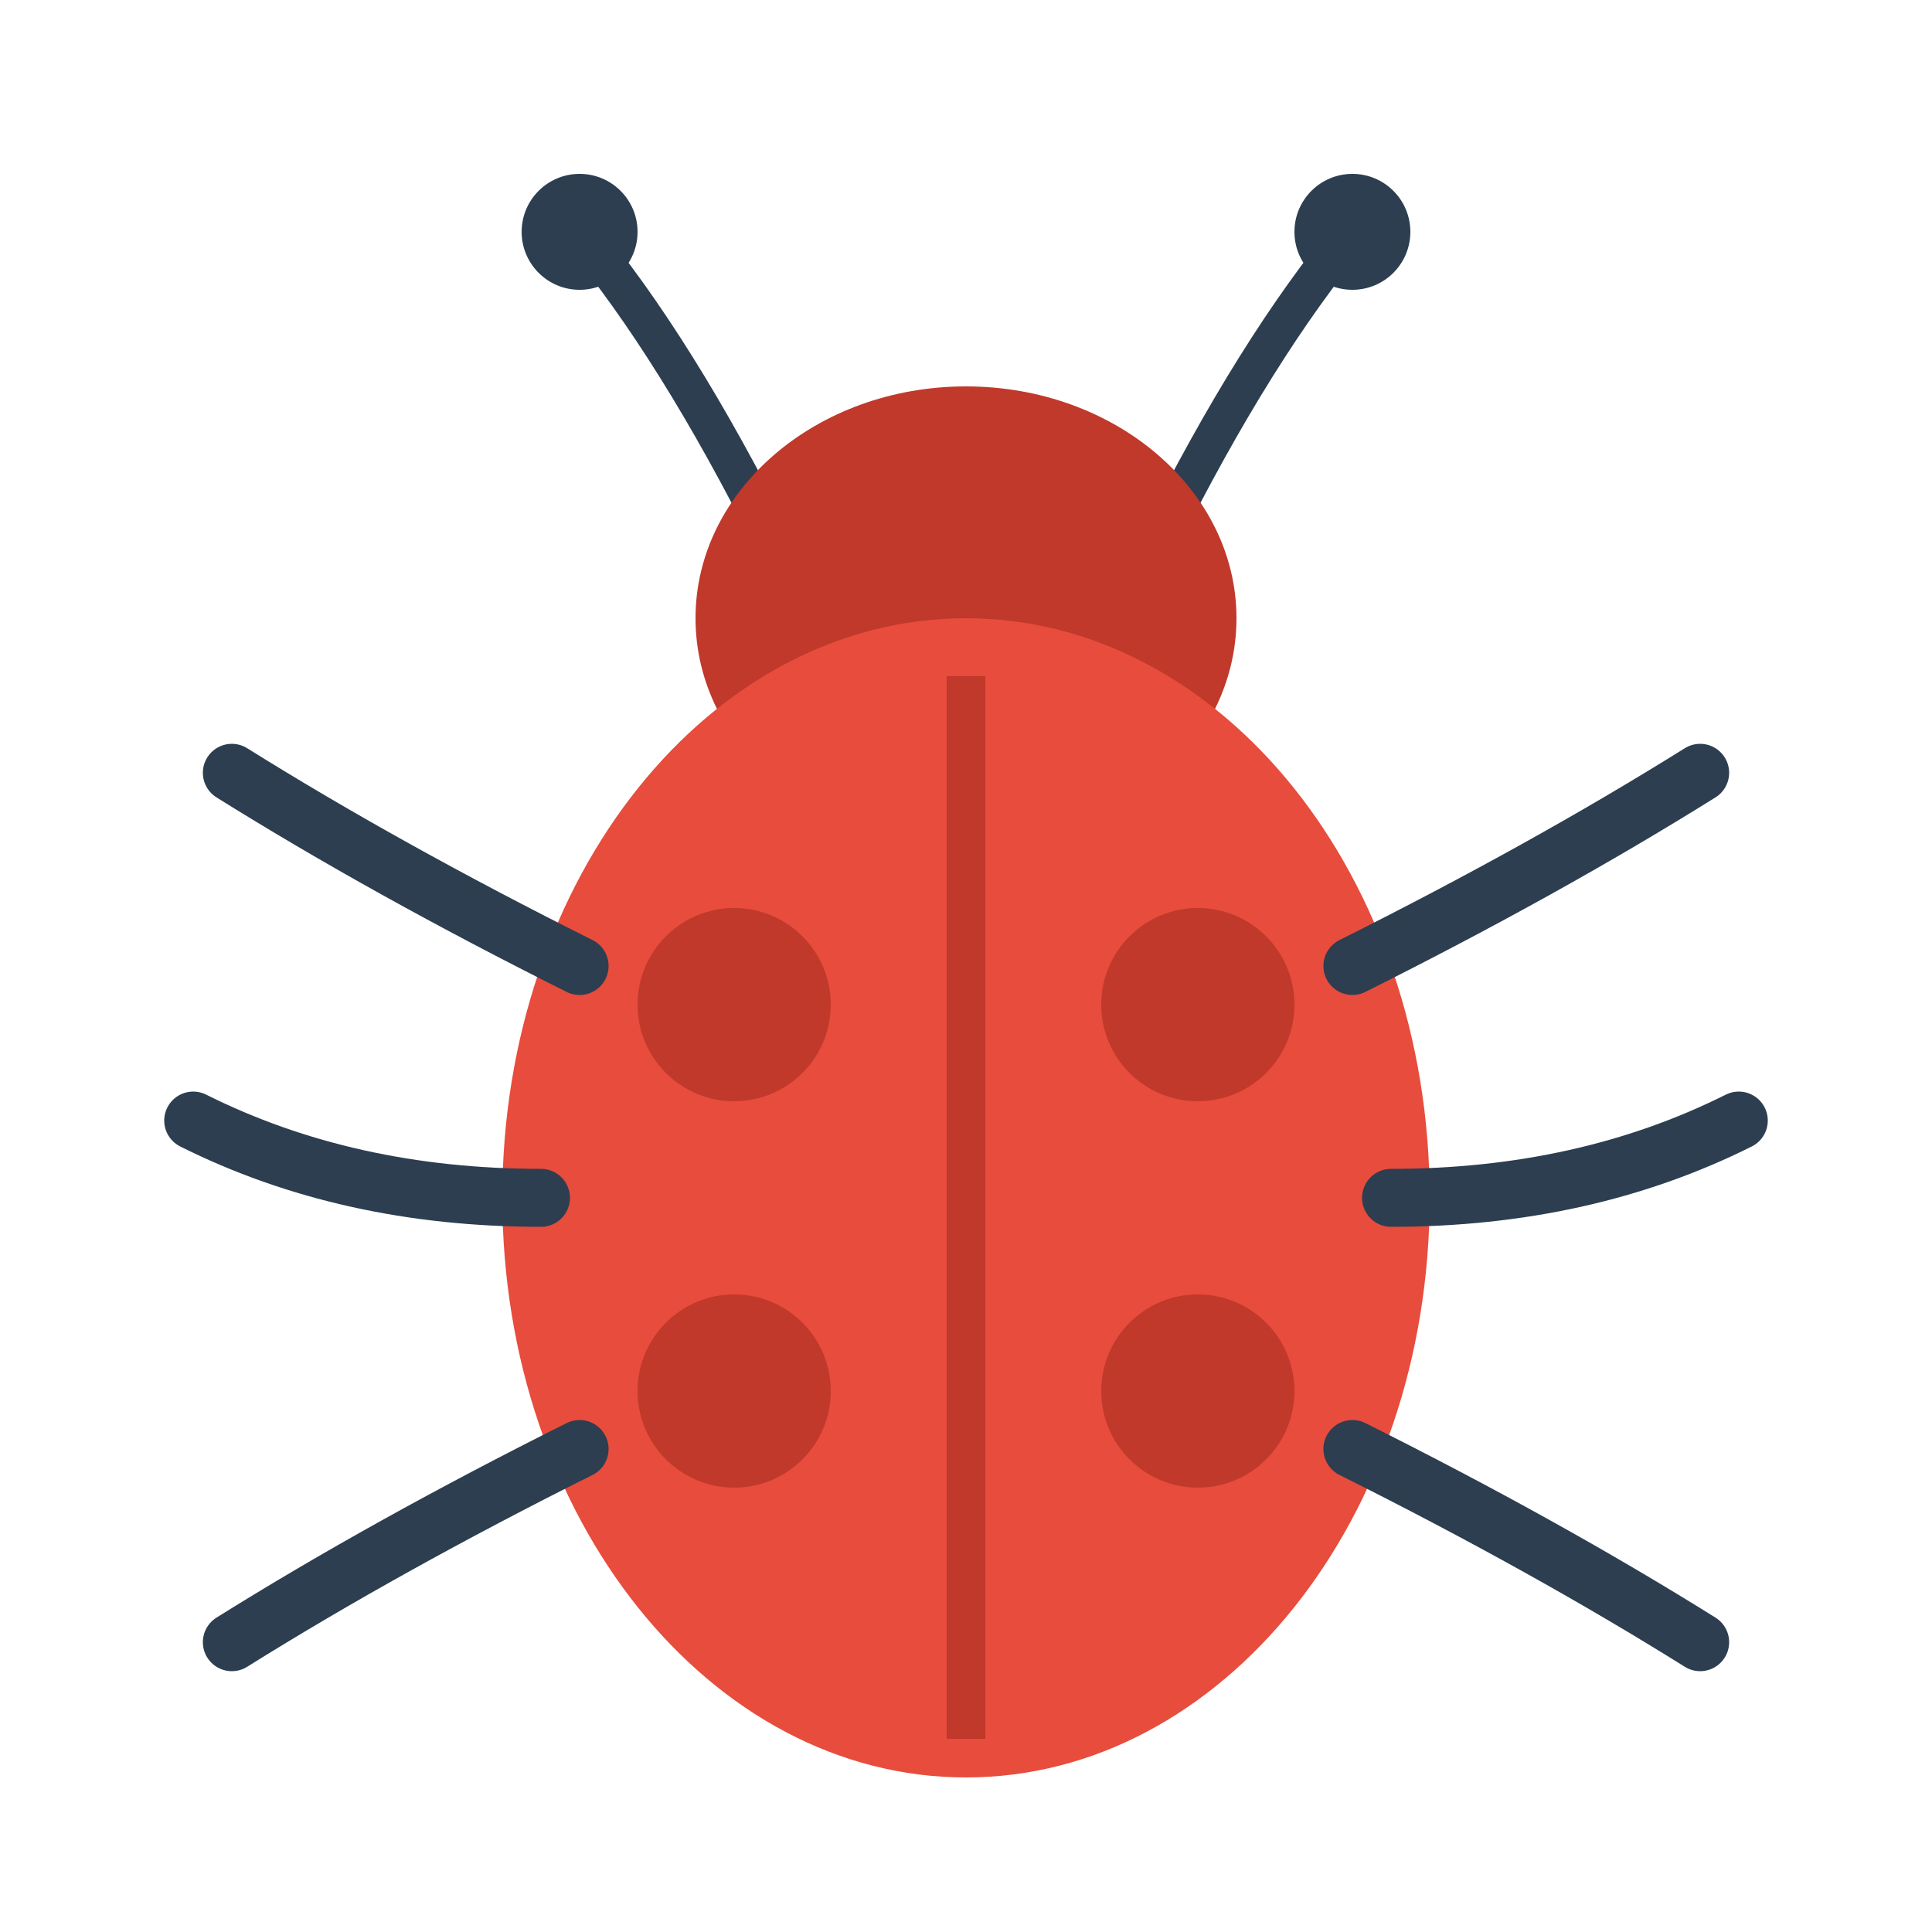
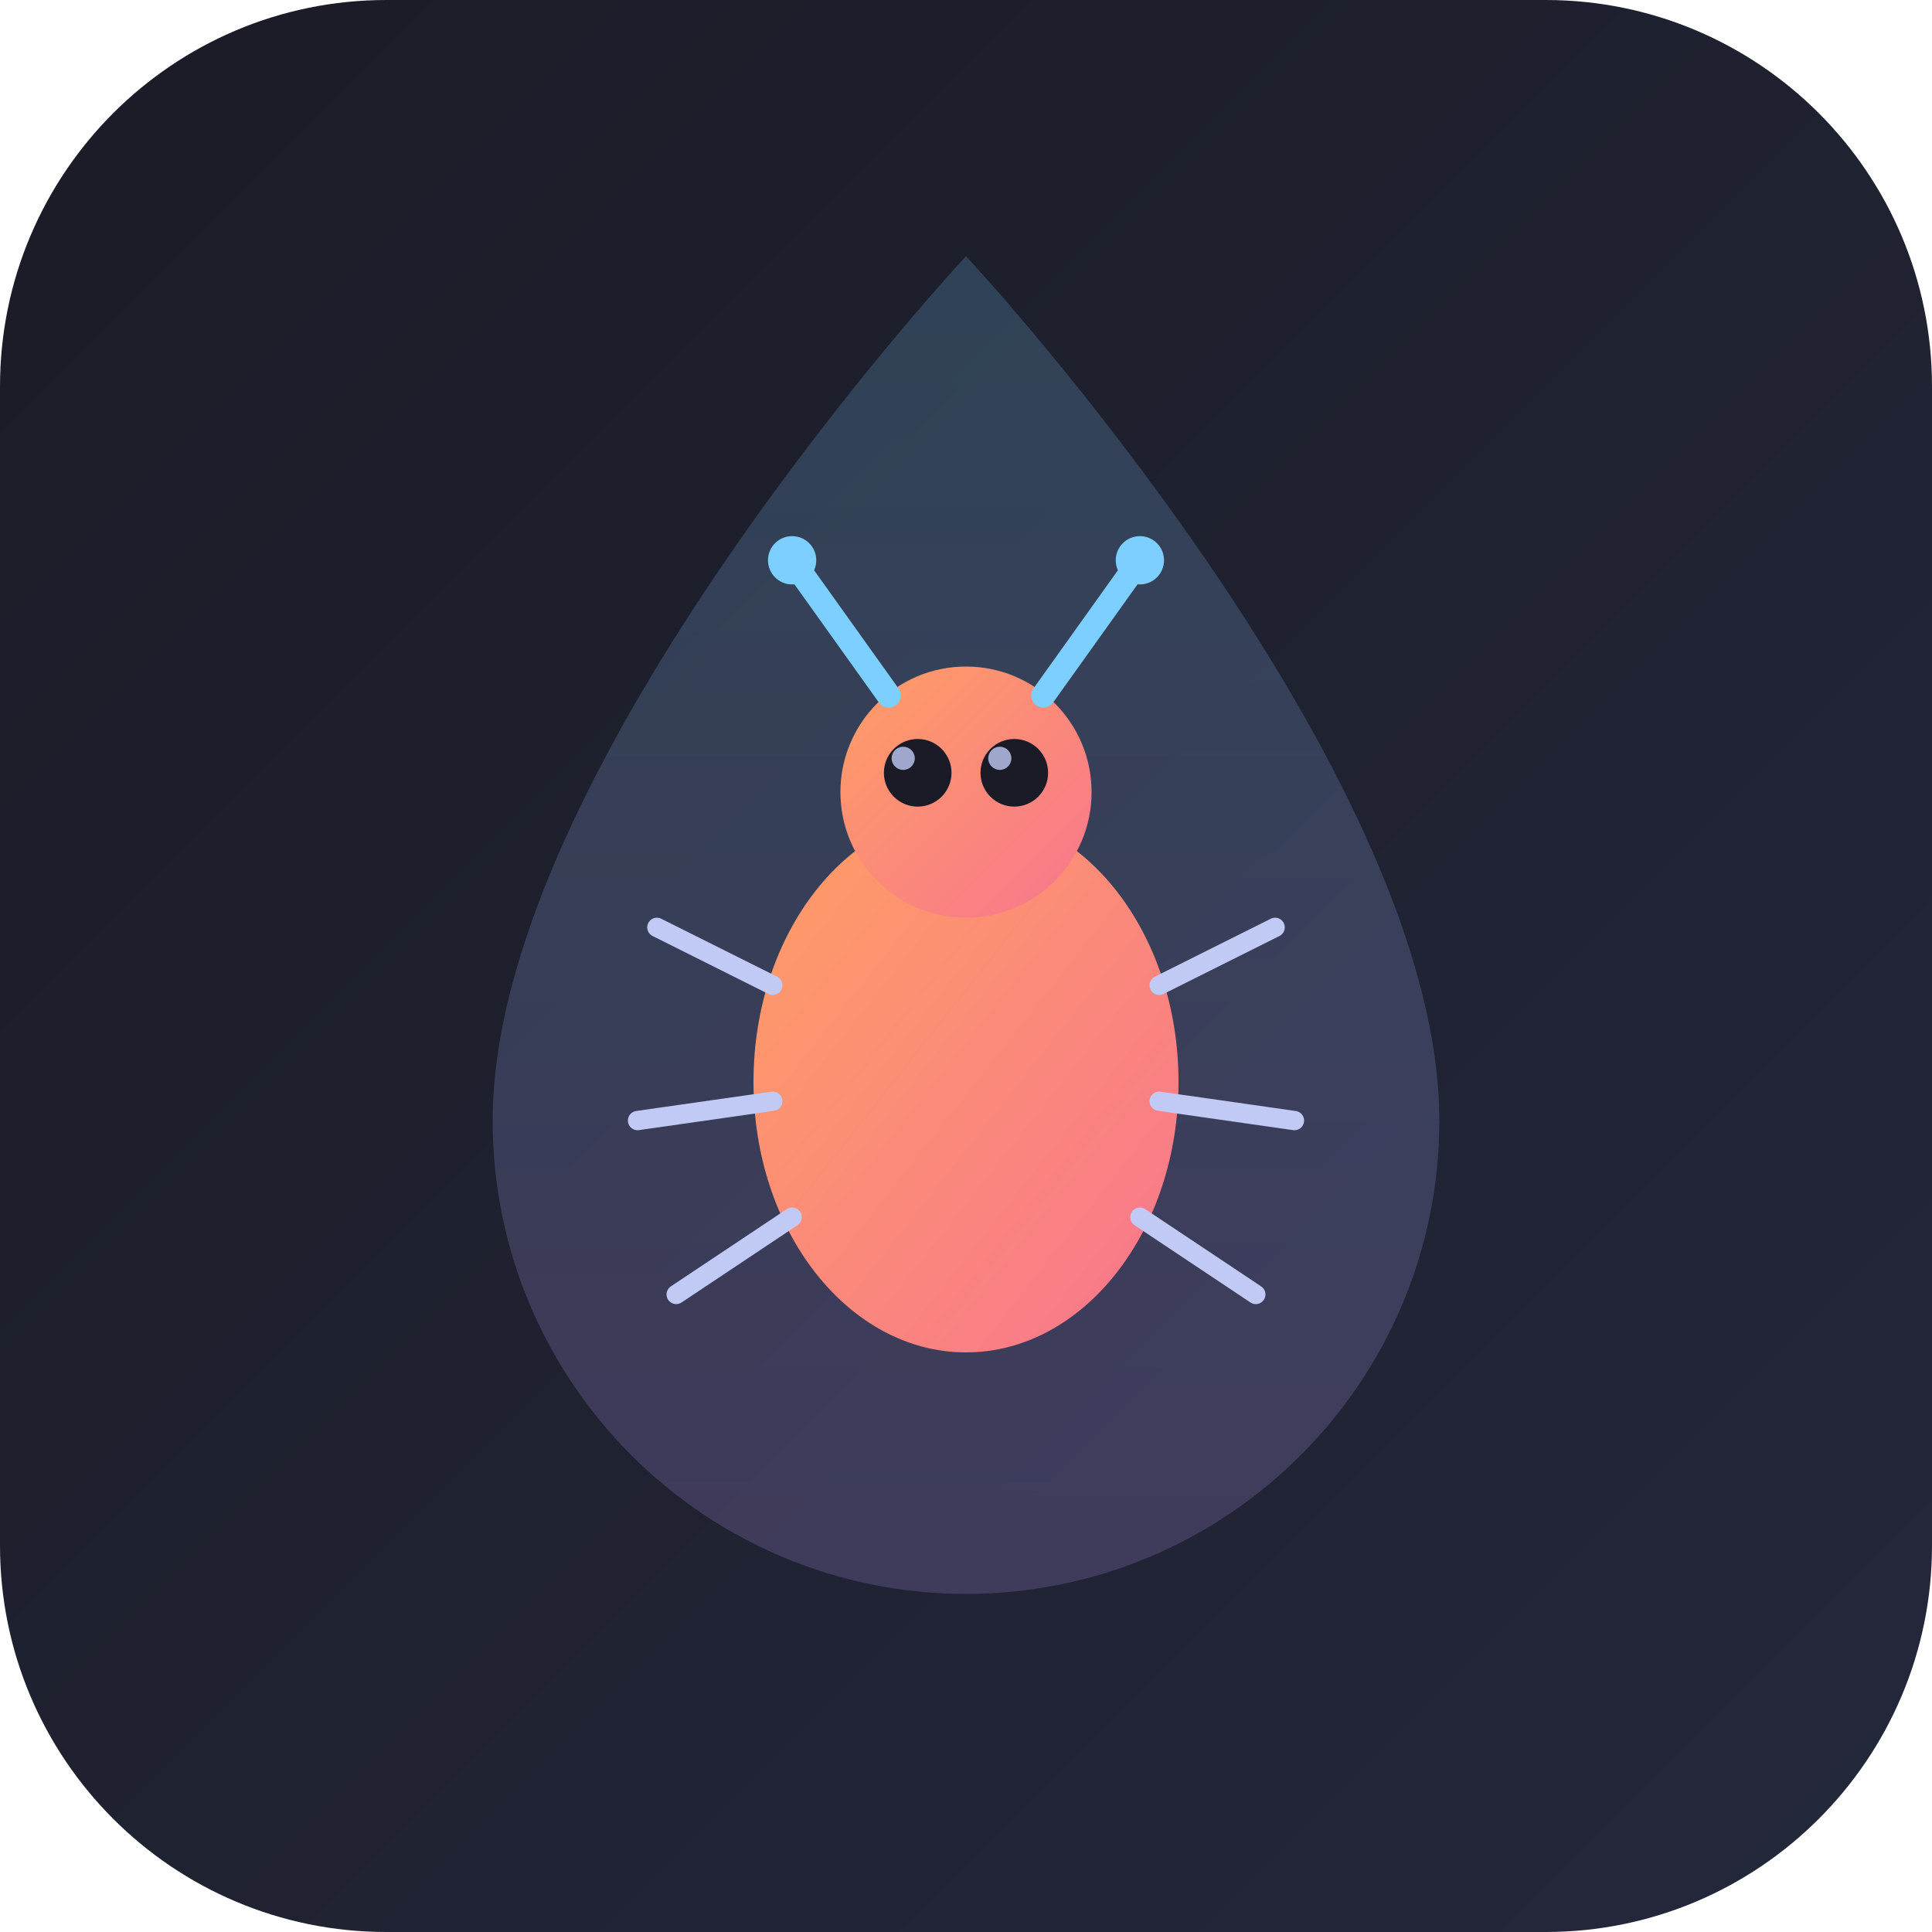
- <svg xmlns="http://www.w3.org/2000/svg" viewBox="0 0 100 100">
-   <style>
-     .bug-body { fill: #e74c3c; }
-     .bug-head { fill: #c0392b; }
-     .bug-legs { stroke: #2c3e50; stroke-width: 3; stroke-linecap: round; fill: none; }
-     .bug-antenna { stroke: #2c3e50; stroke-width: 2; stroke-linecap: round; fill: none; }
-     .bug-spots { fill: #c0392b; }
-   </style>
-   <path class="bug-antenna" d="M40 28 Q35 18 30 12" />
-   <path class="bug-antenna" d="M60 28 Q65 18 70 12" />
-   <circle cx="30" cy="12" r="3" fill="#2c3e50" />
-   <circle cx="70" cy="12" r="3" fill="#2c3e50" />
-   <ellipse class="bug-head" cx="50" cy="32" rx="14" ry="12" />
-   <ellipse class="bug-body" cx="50" cy="62" rx="24" ry="30" />
-   <line x1="50" y1="35" x2="50" y2="90" stroke="#c0392b" stroke-width="2" />
-   <circle class="bug-spots" cx="38" cy="52" r="5" />
-   <circle class="bug-spots" cx="62" cy="52" r="5" />
-   <circle class="bug-spots" cx="38" cy="72" r="5" />
-   <circle class="bug-spots" cx="62" cy="72" r="5" />
-   <path class="bug-legs" d="M30 50 Q20 45 12 40" />
-   <path class="bug-legs" d="M70 50 Q80 45 88 40" />
-   <path class="bug-legs" d="M28 62 Q18 62 10 58" />
-   <path class="bug-legs" d="M72 62 Q82 62 90 58" />
-   <path class="bug-legs" d="M30 75 Q20 80 12 85" />
-   <path class="bug-legs" d="M70 75 Q80 80 88 85" />
+ <svg xmlns="http://www.w3.org/2000/svg" viewBox="0 0 200 200">
+   <defs>
+     <linearGradient id="bg2" x1="0%" y1="0%" x2="100%" y2="100%">
+       <stop offset="0%" stop-color="#1a1b26" />
+       <stop offset="100%" stop-color="#24283b" />
+     </linearGradient>
+     <linearGradient id="drop2" x1="50%" y1="0%" x2="50%" y2="100%">
+       <stop offset="0%" stop-color="#7dcfff" />
+       <stop offset="100%" stop-color="#bb9af7" />
+     </linearGradient>
+     <linearGradient id="bug2" x1="0%" y1="0%" x2="100%" y2="100%">
+       <stop offset="0%" stop-color="#ff9e64" />
+       <stop offset="100%" stop-color="#f7768e" />
+     </linearGradient>
+   </defs>
+   <rect width="200" height="200" rx="40" fill="url(#bg2)" />
+   <path d="M100 28 C100 28, 148 80, 148 116 C148 142.5, 126.5 164, 100 164 C73.5 164, 52 142.5, 52 116 C52 80, 100 28, 100 28 Z" fill="url(#drop2)" opacity="0.2" stroke="url(#drop2)" stroke-width="2" />
+   <ellipse cx="100" cy="112" rx="22" ry="28" fill="url(#bug2)" />
+   <circle cx="100" cy="82" r="13" fill="url(#bug2)" />
+   <circle cx="95" cy="80" r="3.5" fill="#1a1b26" />
+   <circle cx="105" cy="80" r="3.5" fill="#1a1b26" />
+   <circle cx="93.5" cy="78.5" r="1.2" fill="#c0caf5" opacity="0.8" />
+   <circle cx="103.5" cy="78.5" r="1.2" fill="#c0caf5" opacity="0.8" />
+   <line x1="92" y1="72" x2="82" y2="58" stroke="#7dcfff" stroke-width="2.5" stroke-linecap="round" />
+   <line x1="108" y1="72" x2="118" y2="58" stroke="#7dcfff" stroke-width="2.5" stroke-linecap="round" />
+   <circle cx="82" cy="58" r="2.5" fill="#7dcfff" />
+   <circle cx="118" cy="58" r="2.5" fill="#7dcfff" />
+   <line x1="80" y1="102" x2="68" y2="96" stroke="#c0caf5" stroke-width="2" stroke-linecap="round" />
+   <line x1="80" y1="114" x2="66" y2="116" stroke="#c0caf5" stroke-width="2" stroke-linecap="round" />
+   <line x1="82" y1="126" x2="70" y2="134" stroke="#c0caf5" stroke-width="2" stroke-linecap="round" />
+   <line x1="120" y1="102" x2="132" y2="96" stroke="#c0caf5" stroke-width="2" stroke-linecap="round" />
+   <line x1="120" y1="114" x2="134" y2="116" stroke="#c0caf5" stroke-width="2" stroke-linecap="round" />
+   <line x1="118" y1="126" x2="130" y2="134" stroke="#c0caf5" stroke-width="2" stroke-linecap="round" />
</svg>
